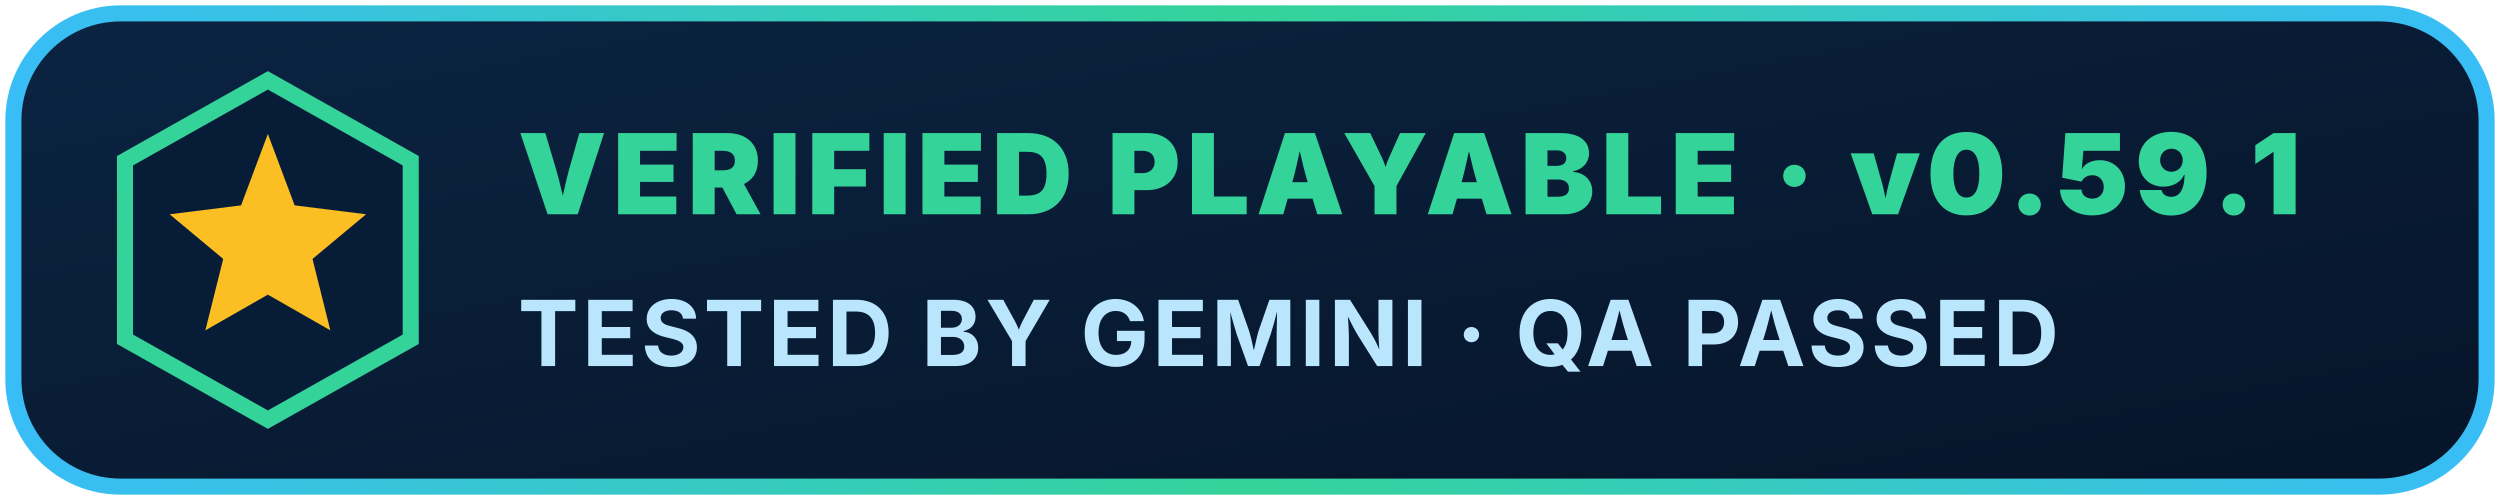
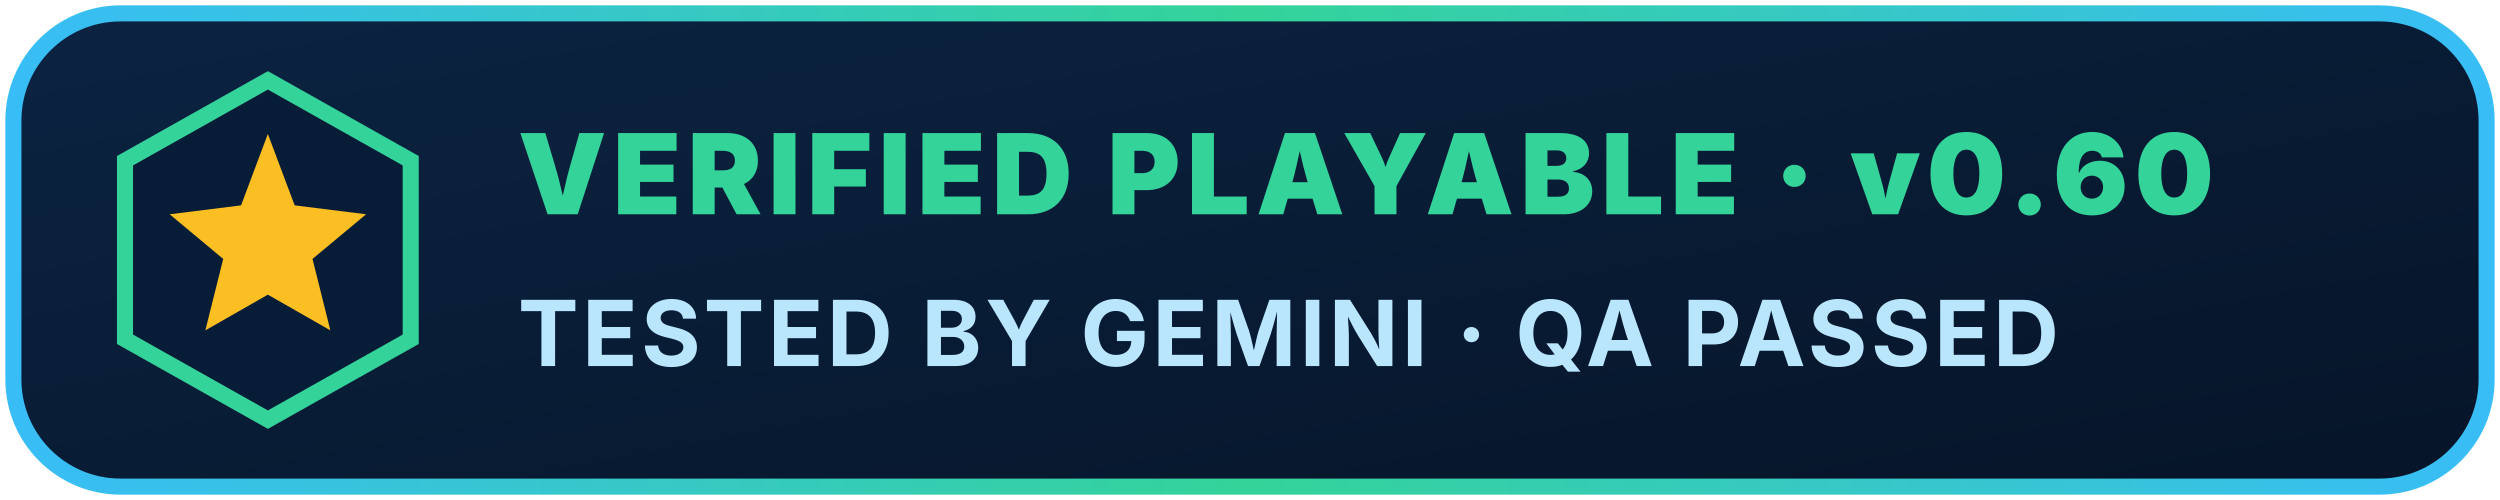
<svg xmlns="http://www.w3.org/2000/svg" viewBox="0 0 280 56" width="280" height="56" role="img" aria-label="NET FORGE Verified Playable - Tested by Gemini QA Passed">
  <defs>
    <linearGradient id="bgb" x1="0" y1="0" x2="1" y2="1">
      <stop offset="0%" stop-color="#0b2442" />
      <stop offset="100%" stop-color="#061428" />
    </linearGradient>
    <linearGradient id="rimb" x1="0" y1="0" x2="1" y2="0">
      <stop offset="0%" stop-color="#38bdf8" />
      <stop offset="50%" stop-color="#34d399" />
      <stop offset="100%" stop-color="#38bdf8" />
    </linearGradient>
  </defs>
  <rect x="1.5" y="1.5" width="277" height="53" rx="12" fill="url(#bgb)" stroke="url(#rimb)" stroke-width="1.8" />
  <polygon points="30,9 46,18 46,38 30,47 14,38 14,18" fill="#071c36" stroke="#34d399" stroke-width="1.8" />
  <polygon points="30,15 33,23 41,24 35,29 37,37 30,33 23,37 25,29 19,24 27,23" fill="#fbbf24" />
-   <text x="58" y="24" font-family="system-ui,-apple-system,sans-serif" font-size="12.5" font-weight="900" fill="#34d399" letter-spacing="0.7">VERIFIED PLAYABLE · v0.59.1</text>
+   <text x="58" y="24" font-family="system-ui,-apple-system,sans-serif" font-size="12.5" font-weight="900" fill="#34d399" letter-spacing="0.7">VERIFIED PLAYABLE · v0.60</text>
  <text x="58" y="41" font-family="system-ui,-apple-system,sans-serif" font-size="10.2" font-weight="700" fill="#bae6fd" letter-spacing="0.4">TESTED BY GEMINI · QA PASSED</text>
</svg>
